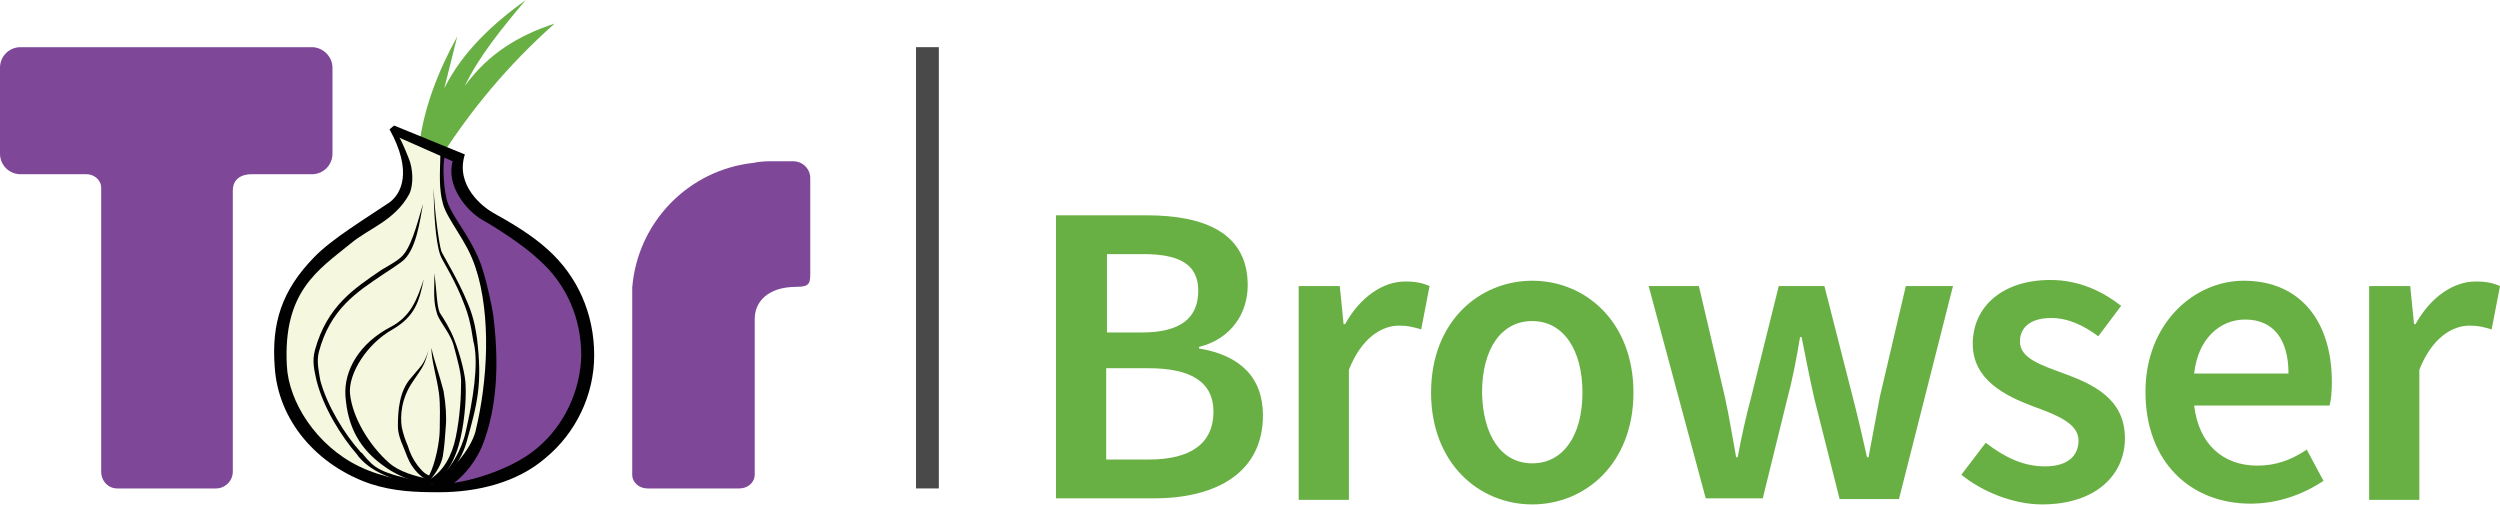
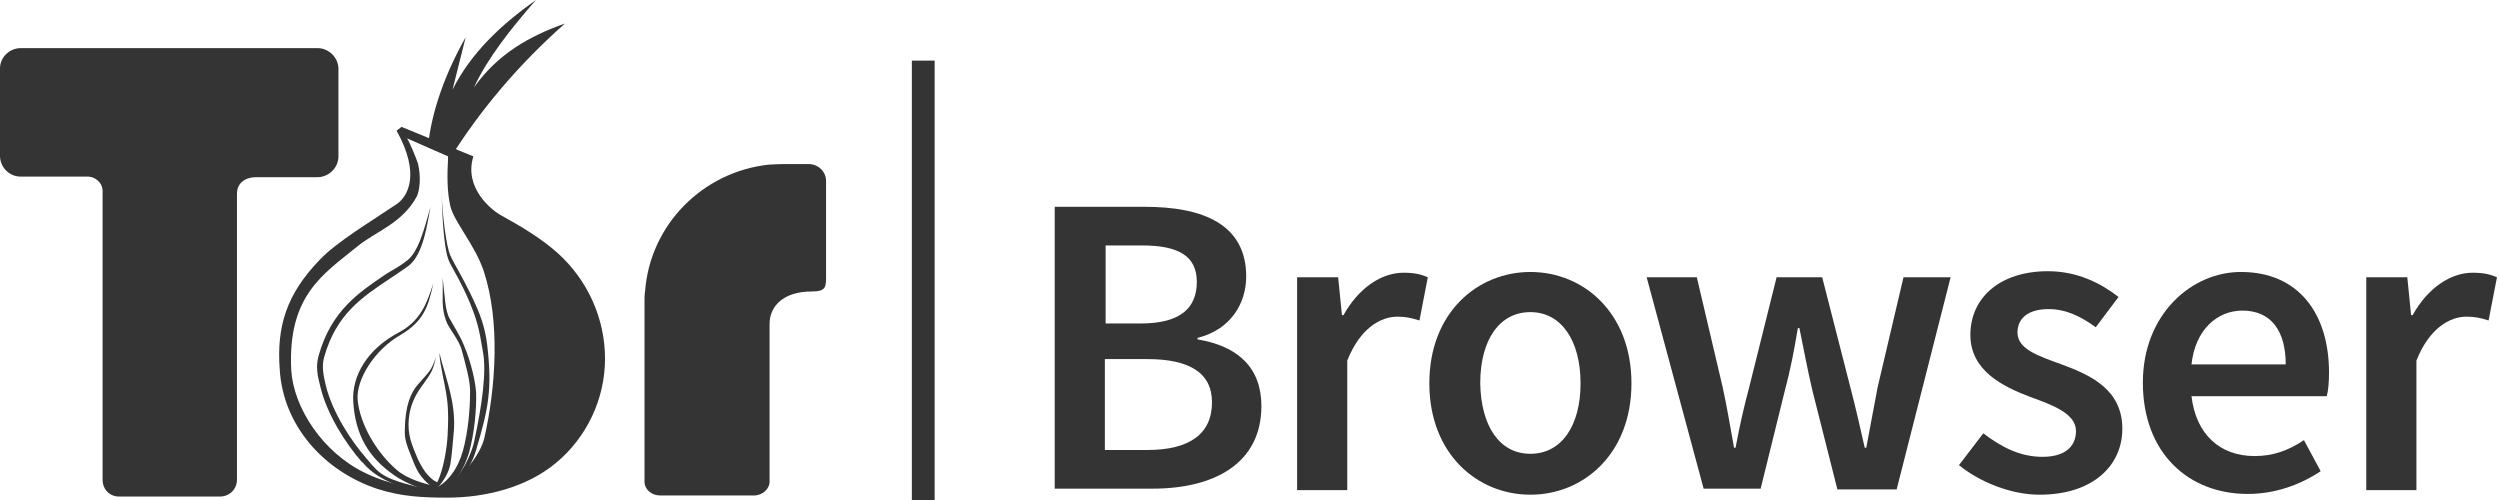
- <svg xmlns="http://www.w3.org/2000/svg" version="1.1" id="Layer_1" x="0px" y="0px" viewBox="0 0 328.6 66.3" enable-background="new 0 0 328.6 66.3" xml:space="preserve">
-   <g>
-     <g>
-       <g>
-         <path fill="#68B044" d="M138.8,28.3h11.9c7.6,0,13.3,2.3,13.3,9.2c0,3.5-2,7-6.4,8.1v0.2c5.4,0.9,8.4,3.8,8.4,8.8     c0,7.5-6.1,10.9-14.3,10.9h-12.9V28.3z M150.1,43.7c5.2,0,7.4-2,7.4-5.5c0-3.4-2.4-4.8-7.2-4.8h-4.8v10.3H150.1z M151,60.4     c5.5,0,8.5-2.1,8.5-6.3c0-3.9-3-5.7-8.5-5.7h-5.6v12H151z" />
-       </g>
-       <g>
-         <path fill="#68B044" d="M170.7,37.6h5.4l0.5,5h0.2c2-3.6,5-5.6,7.9-5.6c1.4,0,2.3,0.2,3.2,0.6l-1.1,5.7c-1-0.3-1.7-0.5-2.9-0.5     c-2.2,0-4.9,1.5-6.6,5.8v17.1h-6.6V37.6z" />
-       </g>
-       <g>
-         <path fill="#68B044" d="M201.4,36.9c7,0,13.3,5.4,13.3,14.7c0,9.3-6.3,14.7-13.3,14.7c-7,0-13.3-5.4-13.3-14.7     C188.1,42.2,194.5,36.9,201.4,36.9z M201.4,60.9c4.1,0,6.6-3.7,6.6-9.3c0-5.6-2.5-9.4-6.6-9.4s-6.6,3.7-6.6,9.4     C194.9,57.2,197.3,60.9,201.4,60.9z" />
-       </g>
-       <g>
-         <path fill="#68B044" d="M216.7,37.6h6.6l3.4,14.5c0.6,2.7,1,5.3,1.5,8h0.2c0.5-2.7,1.1-5.4,1.8-8l3.6-14.5h6l3.7,14.5     c0.7,2.7,1.3,5.3,1.9,8h0.2c0.5-2.7,1-5.4,1.5-8l3.4-14.5h6.2l-7.1,28h-7.8l-3.3-13.1c-0.6-2.6-1.1-5.2-1.7-8.2h-0.2     c-0.5,3-1,5.6-1.7,8.2l-3.2,13h-7.5L216.7,37.6z" />
-       </g>
-       <g>
-         <path fill="#68B044" d="M261,58.2c2.5,1.9,4.9,3.1,7.8,3.1c3,0,4.4-1.4,4.4-3.4c0-2.3-3-3.4-6-4.5c-3.7-1.4-7.9-3.5-7.9-8.2     c0-4.9,3.9-8.4,10.2-8.4c3.9,0,7,1.6,9.3,3.4l-3,4c-1.9-1.4-3.9-2.4-6.2-2.4c-2.8,0-4.1,1.3-4.1,3.1c0,2.2,2.8,3.1,5.8,4.2     c3.8,1.4,8,3.3,8,8.5c0,4.8-3.8,8.7-10.9,8.7c-3.8,0-7.9-1.7-10.6-3.9L261,58.2z" />
-       </g>
-       <g>
-         <path fill="#68B044" d="M294.9,36.9c7.6,0,11.6,5.5,11.6,13.3c0,1.3-0.1,2.4-0.3,3.1h-17.8c0.6,5.1,3.8,7.9,8.3,7.9     c2.4,0,4.4-0.7,6.5-2.1l2.2,4.1c-2.7,1.8-6,3-9.6,3c-7.8,0-13.8-5.4-13.8-14.7C282,42.5,288.4,36.9,294.9,36.9z M300.8,49.1     c0-4.4-1.9-7.1-5.7-7.1c-3.3,0-6.2,2.5-6.7,7.1H300.8z" />
-       </g>
-       <g>
-         <path fill="#68B044" d="M311.4,37.6h5.4l0.5,5h0.2c2-3.6,5-5.6,7.9-5.6c1.4,0,2.3,0.2,3.2,0.6l-1.1,5.7c-1-0.3-1.7-0.5-2.9-0.5     c-2.2,0-4.9,1.5-6.6,5.8v17.1h-6.6V37.6z" />
-       </g>
-     </g>
-     <g>
-       <g>
-         <rect x="120.4" y="6.2" fill="#494949" width="3" height="58" />
-       </g>
-     </g>
-     <g>
-       <g>
-         <g id="layer3_17_" transform="translate(-92,-63.99977)">
-           <g id="layer5_17_">
-             <g id="path2554_28_">
-               <g>
-                 <path fill="#68B044" d="M152.1,68.8l-1.7,6.8c2.4-4.8,6.3-8.4,10.7-11.6c-3.2,3.8-6.2,7.5-8,11.3c3.1-4.3,7.2-6.7,11.8-8.2         c-6.2,5.5-11,11.4-14.8,17.3l-3-1.3C147.7,78.3,149.5,73.5,152.1,68.8L152.1,68.8z" />
+ <svg xmlns="http://www.w3.org/2000/svg" width="210px" height="42px" viewBox="0 0 210 42" version="1.1">
+   <g stroke="none" stroke-width="1" fill="none" fill-rule="evenodd" opacity="0.8">
+     <g transform="translate(-154, -173)" fill="#010101" fill-rule="nonzero">
+       <g transform="translate(154, 173)">
+         <g transform="translate(88.08511, 17.18182)">
+           <path d="M0.511,0.191 L8.106,0.191 C12.957,0.191 16.596,1.655 16.596,6.045 C16.596,8.273 15.319,10.5 12.511,11.2 L12.511,11.327 C15.957,11.9 17.872,13.745 17.872,16.927 C17.872,21.7 13.979,23.864 8.745,23.864 L0.511,23.864 L0.511,0.191 Z M7.723,9.991 C11.043,9.991 12.447,8.718 12.447,6.491 C12.447,4.327 10.915,3.436 7.851,3.436 L4.787,3.436 L4.787,9.991 L7.723,9.991 Z M8.298,20.618 C11.809,20.618 13.723,19.282 13.723,16.609 C13.723,14.127 11.809,12.982 8.298,12.982 L4.723,12.982 L4.723,20.618 L8.298,20.618 Z" id="Shape" />
+           <path d="M20.872,6.109 L24.319,6.109 L24.638,9.291 L24.766,9.291 C26.043,7 27.957,5.727 29.809,5.727 C30.702,5.727 31.277,5.855 31.851,6.109 L31.149,9.736 C30.511,9.545 30.064,9.418 29.298,9.418 C27.894,9.418 26.17,10.373 25.085,13.109 L25.085,23.991 L20.872,23.991 L20.872,6.109 Z" id="Shape" />
+           <path d="M40.468,5.664 C44.936,5.664 48.957,9.1 48.957,15.018 C48.957,20.936 44.936,24.373 40.468,24.373 C36,24.373 31.979,20.936 31.979,15.018 C31.979,9.036 36.064,5.664 40.468,5.664 Z M40.468,20.936 C43.085,20.936 44.681,18.582 44.681,15.018 C44.681,11.455 43.085,9.036 40.468,9.036 C37.851,9.036 36.255,11.391 36.255,15.018 C36.319,18.582 37.851,20.936 40.468,20.936 Z" id="Shape" />
+           <path d="M50.234,6.109 L54.447,6.109 L56.617,15.336 C57,17.055 57.255,18.709 57.574,20.427 L57.702,20.427 C58.021,18.709 58.404,16.991 58.851,15.336 L61.149,6.109 L64.979,6.109 L67.34,15.336 C67.787,17.055 68.17,18.709 68.553,20.427 L68.681,20.427 C69,18.709 69.319,16.991 69.638,15.336 L71.809,6.109 L75.766,6.109 L71.234,23.927 L66.255,23.927 L64.149,15.591 C63.766,13.936 63.447,12.282 63.064,10.373 L62.936,10.373 C62.617,12.282 62.298,13.936 61.851,15.591 L59.809,23.864 L55.021,23.864 L50.234,6.109 Z" id="Shape" />
+           <path d="M78.511,19.218 C80.106,20.427 81.638,21.191 83.489,21.191 C85.404,21.191 86.298,20.3 86.298,19.027 C86.298,17.564 84.383,16.864 82.468,16.164 C80.106,15.273 77.426,13.936 77.426,10.945 C77.426,7.827 79.915,5.6 83.936,5.6 C86.426,5.6 88.404,6.618 89.872,7.764 L87.957,10.309 C86.745,9.418 85.468,8.782 84,8.782 C82.213,8.782 81.383,9.609 81.383,10.755 C81.383,12.155 83.17,12.727 85.085,13.427 C87.511,14.318 90.191,15.527 90.191,18.836 C90.191,21.891 87.766,24.373 83.234,24.373 C80.809,24.373 78.191,23.291 76.468,21.891 L78.511,19.218 Z" id="Shape" />
+           <path d="M100.149,5.664 C105,5.664 107.553,9.164 107.553,14.127 C107.553,14.955 107.489,15.655 107.362,16.1 L96,16.1 C96.383,19.345 98.426,21.127 101.298,21.127 C102.83,21.127 104.106,20.682 105.447,19.791 L106.851,22.4 C105.128,23.545 103.021,24.309 100.723,24.309 C95.745,24.309 91.915,20.873 91.915,14.955 C91.915,9.227 96,5.664 100.149,5.664 Z M103.915,13.427 C103.915,10.627 102.702,8.909 100.277,8.909 C98.17,8.909 96.319,10.5 96,13.427 L103.915,13.427 Z" id="Shape" />
+           <path d="M110.681,6.109 L114.128,6.109 L114.447,9.291 L114.574,9.291 C115.851,7 117.766,5.727 119.617,5.727 C120.511,5.727 121.085,5.855 121.66,6.109 L120.957,9.736 C120.319,9.545 119.872,9.418 119.106,9.418 C117.702,9.418 115.979,10.373 114.894,13.109 L114.894,23.991 L110.681,23.991 L110.681,6.109 Z" id="Shape" />
+         </g>
+         <rect id="Rectangle-path" x="76.596" y="5.091" width="1.915" height="36.909" />
+         <g id="Black">
+           <g id="Group">
+             <g id="layer3_20_" transform="translate(26.26321, 0.000104)">
+               <g id="layer5_20_" transform="translate(9.675919, 0)">
+                 <g id="path2554_21_">
+                   <path d="M3.179,3.124 L2.073,7.534 C3.64,4.41 6.174,2.067 9.077,-7.10542736e-15 C6.957,2.435 5.022,4.869 3.87,7.35 C5.852,4.548 8.524,3.032 11.519,1.975 C7.51,5.512 4.331,9.371 1.935,13.184 L-2.84217094e-14,12.357 C0.323,9.279 1.474,6.155 3.179,3.124 Z" id="Shape" />
+                 </g>
+                 <g id="path2536_21_" transform="translate(1.382274, 12.86213)">
+                   <path d="M0.323,0.138 L1.659,0.827 C1.521,1.7 1.705,3.629 2.58,4.088 C6.451,6.477 10.045,9.049 11.473,11.668 C16.541,20.809 7.925,29.307 0.415,28.48 C4.469,25.495 5.667,19.339 4.147,12.587 C3.548,9.968 2.58,7.579 0.875,4.869 C0.138,3.629 0.415,1.975 0.323,0.138 Z" id="Shape" />
+                 </g>
+               </g>
+               <g id="layer4_20_" transform="translate(0, 12.86213)">
+                 <g id="path2540_21_" transform="translate(0, 4.134256)">
+                   <path d="M9.906,0.367 C9.63,1.792 9.307,4.364 8.063,5.329 C7.556,5.696 7.004,6.064 6.451,6.431 C4.193,7.947 1.981,9.371 0.968,13 C0.737,13.781 0.922,14.608 1.106,15.389 C1.659,17.639 3.225,20.028 4.469,21.452 C4.469,21.498 4.7,21.682 4.7,21.728 C5.713,22.922 6.036,23.29 9.906,24.162 L9.814,24.576 C7.464,23.979 5.575,23.382 4.331,22.003 C4.331,21.957 4.101,21.774 4.101,21.774 C2.811,20.304 1.198,17.823 0.645,15.48 C0.415,14.562 0.23,13.827 0.507,12.862 C1.567,9.095 3.87,7.579 6.174,6.018 C6.681,5.696 7.326,5.375 7.833,4.961 C8.893,4.272 9.399,2.113 9.906,0.367 Z" id="Shape" />
+                 </g>
+                 <g id="path2542_21_" transform="translate(3.225306, 10.10596)">
+                   <path d="M7.695,0.367 C7.741,1.975 7.556,2.802 7.971,3.951 C8.201,4.64 9.077,5.558 9.307,6.477 C9.63,7.671 9.998,9.003 9.998,9.83 C9.998,10.749 9.952,12.495 9.538,14.332 C9.215,15.848 8.524,17.18 7.326,17.915 C6.082,17.685 4.654,17.226 3.824,16.491 C2.166,15.067 0.737,12.678 0.553,10.611 C0.415,8.912 1.981,6.385 4.193,5.145 C6.036,4.042 6.497,2.848 6.911,0.827 C6.358,2.572 5.806,3.996 4.009,4.961 C1.382,6.339 0.046,8.59 0.184,10.795 C0.369,13.597 1.474,15.48 3.686,16.996 C4.608,17.639 6.358,18.329 7.464,18.512 L7.464,18.374 C8.294,18.237 9.353,16.859 9.906,15.067 C10.367,13.413 10.551,11.346 10.505,10.014 C10.459,9.233 10.137,7.579 9.492,6.064 C9.169,5.237 8.616,4.41 8.294,3.813 C7.879,3.124 7.879,1.837 7.695,0.367 Z" id="Shape" />
+                 </g>
+                 <g id="path2544_21_" transform="translate(7.372129, 16.53703)">
+                   <path d="M3.271,0.23 C3.317,1.332 3.732,2.71 3.916,4.134 C4.055,5.191 4.009,6.247 3.963,7.166 C3.916,8.223 3.594,10.152 3.087,11.117 C2.626,10.887 2.442,10.657 2.119,10.29 C1.751,9.784 1.474,9.233 1.244,8.636 C1.06,8.177 0.829,7.625 0.737,7.028 C0.599,6.11 0.645,4.64 1.705,3.17 C2.534,1.975 2.718,1.883 2.995,0.551 C2.626,1.746 2.35,1.883 1.474,2.894 C0.507,3.996 0.369,5.65 0.369,6.982 C0.369,7.534 0.599,8.177 0.829,8.728 C1.06,9.325 1.29,9.968 1.613,10.428 C2.119,11.162 2.765,11.622 3.087,11.668 C3.087,11.668 3.087,11.668 3.087,11.668 C3.087,11.668 3.087,11.668 3.087,11.668 L3.087,11.622 C3.686,10.933 4.055,10.29 4.193,9.601 C4.331,8.774 4.377,7.993 4.469,7.028 C4.562,6.201 4.515,5.145 4.285,4.042 C4.009,2.664 3.502,1.24 3.271,0.23 Z" id="Shape" />
+                 </g>
+                 <g id="path2550_21_" transform="translate(10.59744, 3.215533)">
+                   <path d="M0.23,0 C0.276,1.608 0.369,4.594 0.829,5.788 C0.968,6.201 2.119,7.947 2.903,10.106 C3.456,11.576 3.594,12.954 3.686,13.367 C4.055,15.113 3.594,18.099 2.995,20.901 C2.672,22.417 1.613,24.3 0.415,25.035 L0.184,25.449 C0.875,25.403 2.534,23.795 3.133,21.728 C4.147,18.283 4.515,16.675 4.055,12.816 C4.009,12.449 3.824,11.162 3.225,9.83 C2.35,7.763 1.106,5.788 0.968,5.375 C0.645,4.731 0.276,1.883 0.23,0 Z" id="Shape" />
+                 </g>
+                 <g id="path2552_21_" transform="translate(10.13668, 0)">
+                   <path d="M1.244,0.276 C1.152,1.929 1.152,3.216 1.428,4.456 C1.751,5.788 3.502,7.717 4.239,9.922 C5.621,14.148 5.253,19.661 4.285,23.933 C3.916,25.449 2.166,27.654 0.369,28.343 L1.659,28.664 C2.35,28.618 4.193,26.919 4.93,24.989 C6.082,21.912 6.312,18.283 5.852,14.424 C5.806,14.056 5.207,10.749 4.608,9.371 C3.778,7.304 2.442,5.834 1.981,4.548 C1.613,3.583 1.474,1.011 1.705,0.505 L1.244,0.276 Z" id="Shape" />
+                 </g>
              </g>
            </g>
-             <g id="path2534_7_">
-               <g>
-                 <path fill="#F5F8DE" d="M144.2,81.8l5.6,2.3c0,1.4-0.1,5.8,0.8,7.1c9.4,12.1,7.8,36.2-1.9,36.8c-14.7,0-20.4-10-20.4-19.2         c0-8.4,10.1-14,16.1-18.9C146,88.6,145.7,85.6,144.2,81.8L144.2,81.8z" />
-               </g>
+             <g id="path2528_16_" transform="translate(0, 3.674895)">
+               <path d="M1.751,0.367 L26.678,0.367 C27.599,0.367 28.429,1.148 28.429,2.113 L28.429,9.463 C28.429,10.428 27.599,11.208 26.678,11.208 L21.563,11.208 C20.412,11.208 19.905,11.852 19.905,12.587 L19.905,36.611 C19.905,37.438 19.26,38.035 18.476,38.035 L9.998,38.035 C9.215,38.035 8.616,37.438 8.616,36.611 L8.616,12.357 C8.616,11.622 7.925,11.162 7.418,11.162 L1.751,11.162 C0.783,11.162 0,10.382 0,9.417 L0,2.067 C0,1.148 0.783,0.367 1.751,0.367 Z" id="Shape" />
            </g>
-             <g id="path2536_18_">
-               <g>
-                 <path fill="#7E4798" d="M149.9,84l2,1c-0.2,1.3,0.1,4.3,1.4,5.1c5.9,3.7,11.5,7.7,13.7,11.7c7.8,14.1-5.5,27.2-17,25.9         c6.2-4.6,8.1-14.1,5.7-24.5c-1-4.1-2.4-7.7-5.1-11.9C149.6,89.4,150,86.9,149.9,84L149.9,84z" />
-               </g>
+             <g id="path2532_17_" transform="translate(53.90869, 13.78086)">
+               <path d="M11.795,0 L14.007,0 C14.836,0 15.481,0.643 15.481,1.424 L15.481,9.279 C15.481,10.29 15.528,10.703 14.284,10.703 C11.841,10.703 10.736,11.989 10.736,13.413 L10.736,26.689 C10.736,27.286 10.137,27.837 9.446,27.837 L1.521,27.837 C0.829,27.837 0.23,27.332 0.23,26.689 L0.23,11.576 C0.23,11.3 0.23,10.933 0.276,10.703 C0.691,5.099 5.114,0.643 10.69,0.046 C10.828,0.046 11.473,0 11.795,0 Z" id="Shape" />
            </g>
          </g>
-           <g id="layer4_17_">
-             <g id="path2540_18_">
-               <g>
-                 <path fill="#010101" d="M147.6,90.8c-0.4,2.2-0.9,6.2-2.8,7.6c-0.8,0.6-1.6,1.1-2.5,1.7c-3.4,2.3-6.9,4.5-8.4,10.2         c-0.3,1.2,0,2.5,0.2,3.7c0.9,3.4,3.3,7.2,5.2,9.3c0,0.1,0.4,0.3,0.4,0.4c1.6,1.9,2.1,2.4,8,3.7l-0.1,0.7         c-3.6-1-6.5-1.8-8.4-4c0,0-0.3-0.4-0.3-0.4c-2-2.3-4.4-6.1-5.3-9.7c-0.3-1.4-0.6-2.5-0.2-4c1.6-5.8,5.2-8.1,8.7-10.5         c0.8-0.5,1.8-1,2.5-1.6C146,96.8,146.8,93.5,147.6,90.8L147.6,90.8z" />
-               </g>
-             </g>
-             <g id="path2542_18_">
-               <g>
-                 <path fill="#010101" d="M149.1,99.9c0,2.5-0.2,3.7,0.4,5.5c0.4,1,1.7,2.5,2.1,3.9c0.5,1.9,1.1,3.9,1,5.2c0,1.4-0.1,4.1-0.7,7         c-0.5,2.4-1.6,4.4-3.4,5.5c-1.9-0.4-4.1-1-5.4-2.2c-2.5-2.2-4.8-5.9-5.1-9.1c-0.2-2.6,2.2-6.5,5.6-8.4         c2.9-1.7,3.5-3.6,4.1-6.6c-0.9,2.7-1.7,4.9-4.4,6.3c-4,2.1-6.1,5.6-5.9,9c0.3,4.3,2,7.2,5.4,9.5c1.4,1,4.1,2.1,5.8,2.3v-0.2         c1.3-0.2,2.9-2.3,3.7-5.1c0.7-2.5,1-5.8,0.9-7.8c0-1.2-0.6-3.8-1.5-6.1c-0.5-1.3-1.3-2.6-1.9-3.5         C149.4,104.2,149.4,102.2,149.1,99.9z" />
-               </g>
-             </g>
-             <g id="path2544_18_">
-               <g>
-                 <path fill="#010101" d="M148.7,109.7c0,1.7,0.7,3.8,1,6c0.2,1.6,0.1,3.3,0.1,4.7c0,1.7-0.6,4.6-1.4,6.1         c-0.7-0.3-1-0.7-1.5-1.3c-0.6-0.8-1-1.6-1.3-2.6c-0.3-0.7-0.6-1.5-0.8-2.5c-0.2-1.4-0.1-3.7,1.5-6c1.2-1.8,1.5-2,2-4         c-0.6,1.9-1,2-2.3,3.6c-1.5,1.7-1.7,4.2-1.7,6.3c0,0.9,0.3,1.8,0.7,2.7c0.4,1,0.7,1.9,1.2,2.6c0.8,1.2,1.8,1.8,2.3,1.9         c0,0,0,0,0,0c0,0,0,0,0,0v-0.1c0.9-1,1.5-2.1,1.7-3.1c0.2-1.2,0.3-2.5,0.4-4c0.1-1.2,0-2.9-0.3-4.6         C149.8,113.4,149,111.2,148.7,109.7L148.7,109.7z" />
-               </g>
-             </g>
-             <g id="path2550_18_">
-               <g>
-                 <path fill="#010101" d="M149,88.7c0,2.5,0.2,7.1,0.9,8.9c0.2,0.6,2,3.3,3.2,6.6c0.9,2.3,1,4.4,1.2,5         c0.6,2.7-0.1,7.3-1.1,11.6c-0.5,2.3-2.1,5.2-4,6.4l-0.4,0.7c1,0,3.6-2.6,4.5-5.7c1.5-5.3,2.1-7.8,1.4-13.7         c-0.1-0.6-0.3-2.5-1.2-4.6c-1.3-3.2-3.2-6.2-3.5-6.9C149.7,96,149.1,91.7,149,88.7L149,88.7z" />
-               </g>
-             </g>
-             <g id="path2552_18_">
-               <g>
-                 <path fill="#010101" d="M149.9,84.3c-0.1,2.5-0.2,4.6,0.3,6.4c0.5,2.1,3.2,5,4.3,8.4c2.1,6.5,1.6,15,0,21.6         c-0.6,2.3-3.3,5.7-6,6.8l2,0.5c1.1,0,3.9-2.7,5-5.7c1.8-4.7,2.1-10.3,1.4-16.3c0-0.6-1-5.7-1.9-7.8c-1.3-3.2-3.3-5.4-4.1-7.4         c-0.6-1.5-0.8-5.4-0.4-6.3L149.9,84.3z" />
-               </g>
-             </g>
-           </g>
-         </g>
-         <g id="path2528_14_">
-           <g>
-             <path fill="#7E4798" d="M2.7,6.2H41c1.4,0,2.7,1.2,2.7,2.7v11.3c0,1.5-1.2,2.7-2.7,2.7h-7.9c-1.8,0-2.5,1-2.5,2.1v37       c0,1.2-1,2.2-2.2,2.2h-13c-1.2,0-2.1-1-2.1-2.2V24.7c0-1.1-1-1.8-1.9-1.8H2.7c-1.5,0-2.7-1.2-2.7-2.7V8.9       C0,7.4,1.2,6.2,2.7,6.2z" />
-           </g>
-         </g>
-         <g id="path2532_14_">
-           <g>
-             <path fill="#7E4798" d="M100.9,21.2h3.4c1.2,0,2.2,1,2.2,2.2v12.1c0,1.6,0.1,2.2-1.8,2.2c-3.8,0-5.5,2-5.5,4.2v20.5       c0,1-0.9,1.8-2,1.8H85.1c-1.1,0-2-0.8-2-1.8V39.1c0-0.4,0-1,0-1.3c0.7-8.6,7.4-15.5,16-16.4C99.4,21.3,100.5,21.2,100.9,21.2       L100.9,21.2z" />
-           </g>
-         </g>
-       </g>
-       <g>
-         <g>
-           <path fill="#010101" d="M72,32.8c-2.1-1.9-4.6-3.4-7.3-4.9c-1.2-0.7-4.9-3.5-3.6-7.6l-9.3-3.8l-0.6,0.5c3.1,5.6,1.5,8.5,0,9.6      c-3.1,2.1-7.6,4.8-9.9,7.2c-4.3,4.4-5.6,8.7-5.2,14.3c0.4,7.2,5.6,13.1,12.6,15.5c3.1,1,5.9,1.1,9,1.1c5.1,0,10.3-1.3,14-4.5      c4-3.3,6.4-8.3,6.4-13.5C78.1,41.2,75.9,36.3,72,32.8z M70.6,58.9c-3.4,2.9-9.7,4.8-13,4.7c-3.7-0.2-7.3-0.8-10.4-2.3      c-5.6-2.7-9.3-8.5-9.5-13.3c-0.5-9.7,4.1-12.5,8.4-16c2.4-2,5.8-3,7.7-6.5c0.4-0.8,0.6-2.5,0.1-4.2c-0.2-0.6-1.1-2.8-1.4-3.2      l7,3.1c-0.9,3.2,1.8,6.5,3.9,7.7c2.1,1.2,5.5,3.4,7.5,5.3c3.6,3.2,5.5,7.7,5.5,12.5C76.3,51.2,74.3,55.8,70.6,58.9z" />
+           <path d="M46.859,21.268 C45.523,20.074 43.864,19.064 42.113,18.099 C41.33,17.685 38.934,15.802 39.763,13.138 L33.727,10.657 L33.313,10.979 C35.34,14.608 34.28,16.537 33.267,17.18 C31.239,18.558 28.291,20.304 26.862,21.82 C24.052,24.714 23.222,27.47 23.499,31.053 C23.775,35.692 27.139,39.551 31.7,41.067 C33.681,41.71 35.524,41.802 37.552,41.802 C40.823,41.802 44.233,40.929 46.675,38.908 C49.301,36.749 50.822,33.487 50.822,30.134 C50.822,26.781 49.393,23.565 46.859,21.268 Z M45.984,38.219 C43.726,40.056 39.671,41.343 37.506,41.251 C35.11,41.113 32.76,40.745 30.686,39.735 C27.046,37.989 24.651,34.177 24.466,31.099 C24.144,24.806 27.185,23.014 29.995,20.717 C31.562,19.431 33.774,18.788 35.018,16.491 C35.248,15.986 35.386,14.883 35.11,13.735 C34.972,13.321 34.419,11.943 34.188,11.622 L38.704,13.597 C38.151,15.664 39.856,17.823 41.238,18.604 C42.62,19.385 44.786,20.855 46.122,22.049 C48.472,24.116 49.67,27.056 49.67,30.134 C49.67,33.212 48.38,36.244 45.984,38.219 Z" id="Shape" />
        </g>
      </g>
    </g>
  </g>
</svg>
